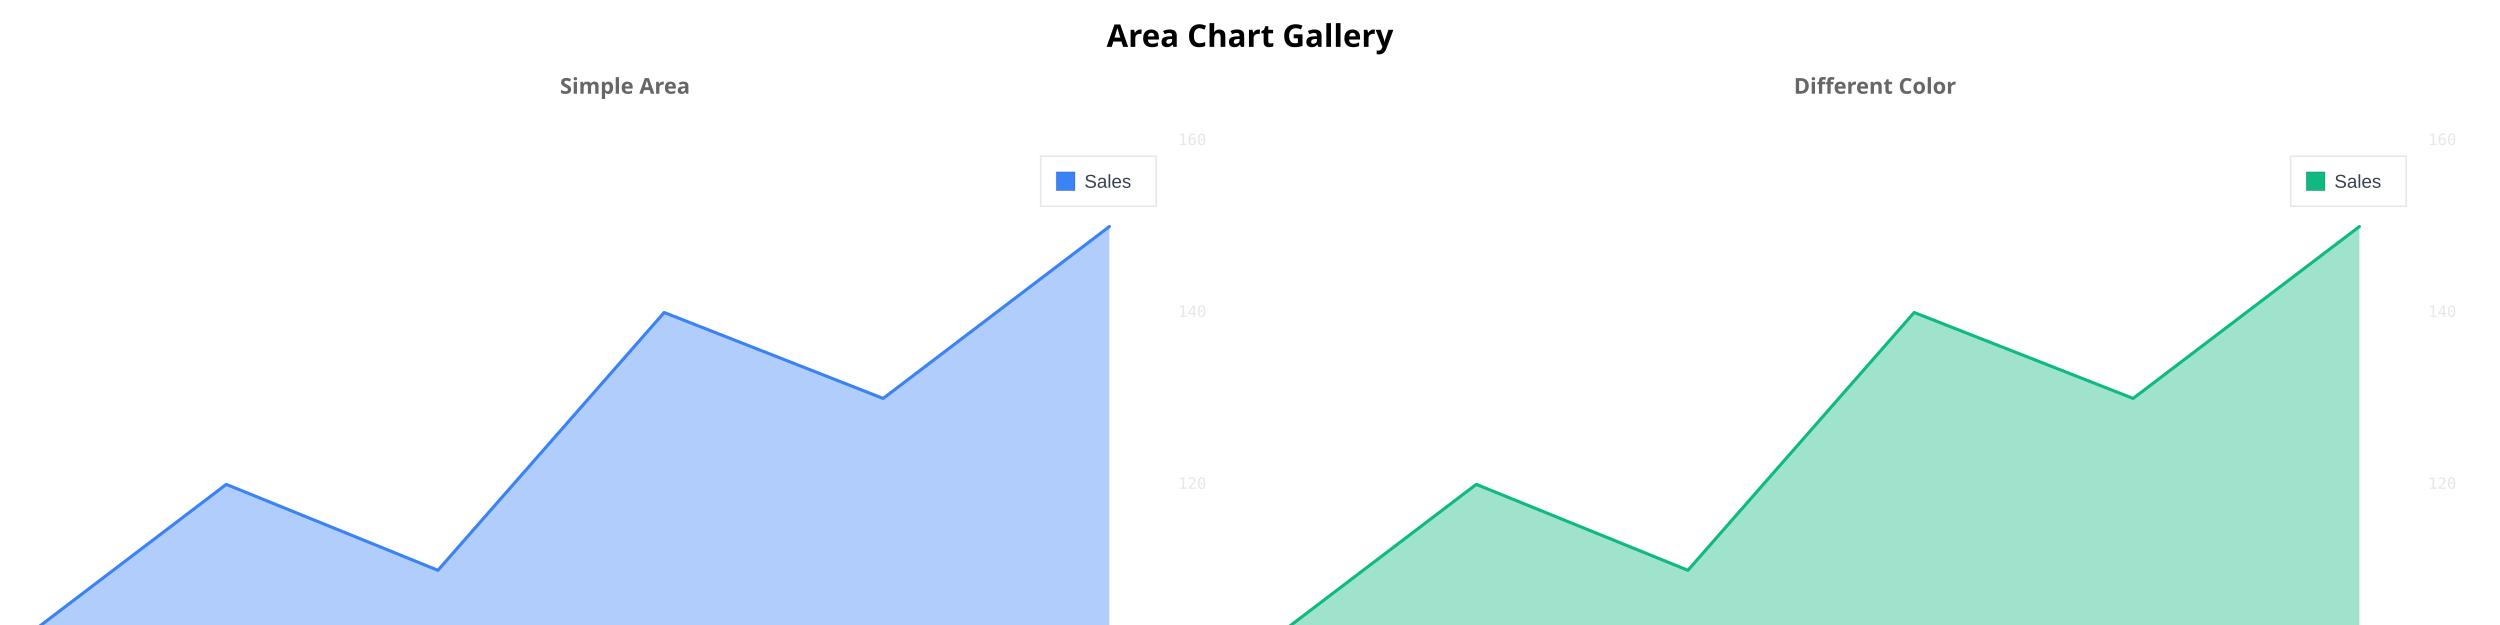
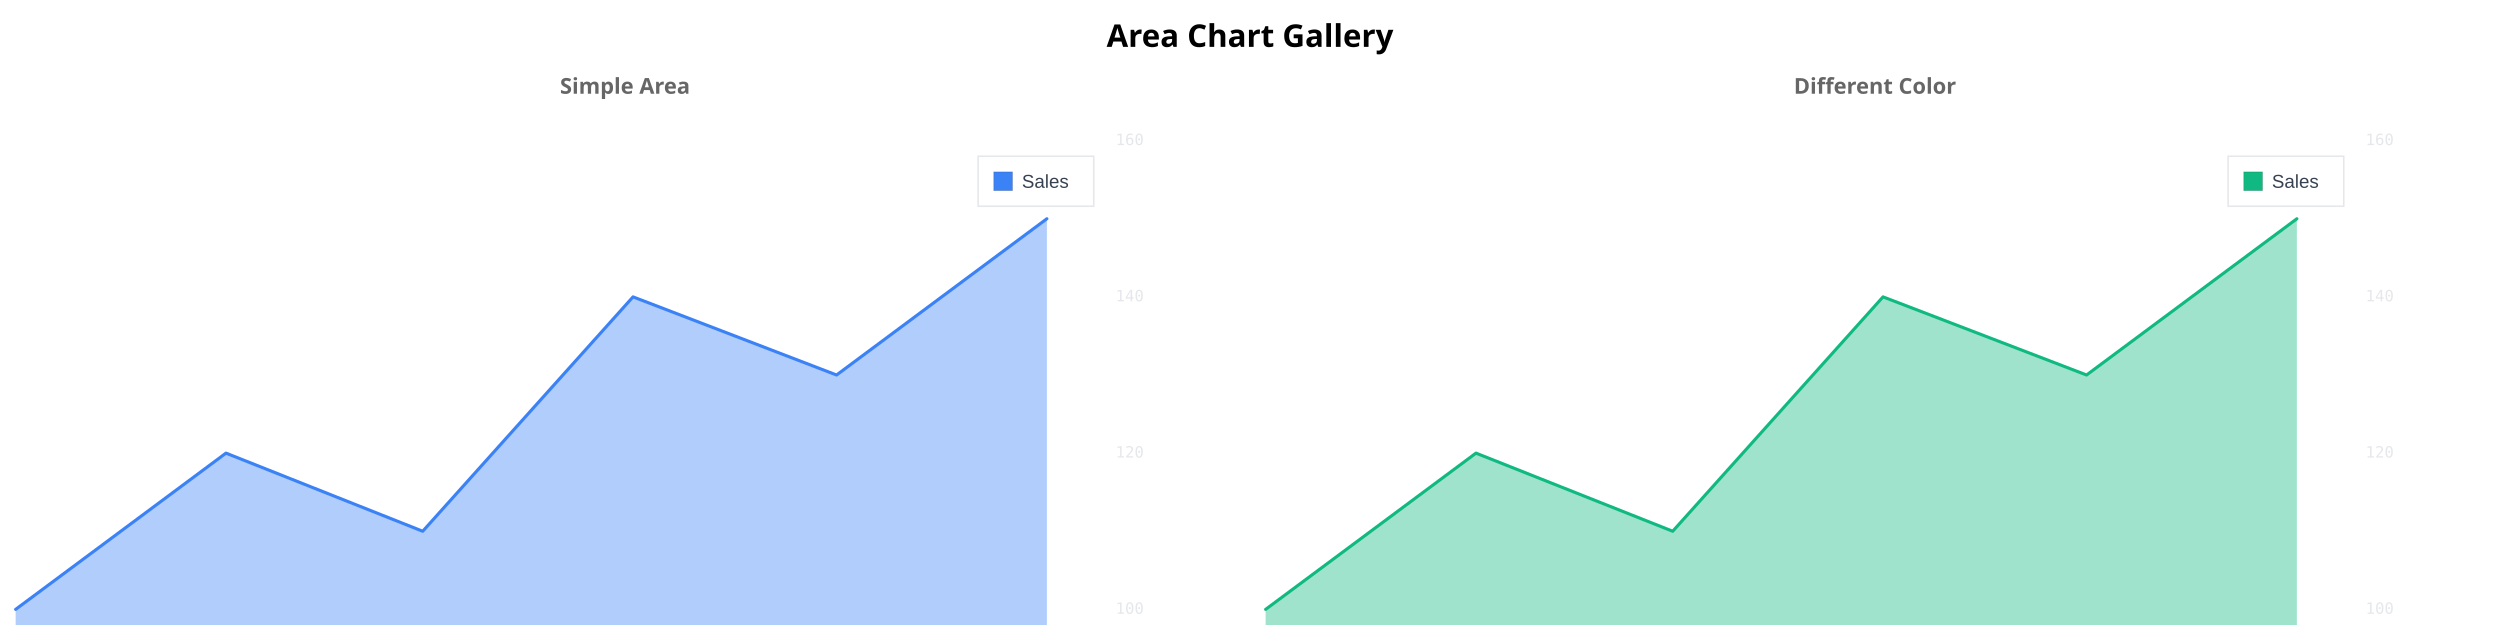
<svg xmlns="http://www.w3.org/2000/svg" width="1600" height="400" viewBox="0 0 1600 400">
  <rect x="0.00" y="0.00" width="1600.00" height="400.00" fill="#ffffff" />
  <text x="800.00" y="30.00" fill="#000000" text-anchor="middle" font-family="sans-serif" font-size="20.00px" font-weight="bold">Area Chart Gallery</text>
  <g transform="translate(0, 60)">
    <text x="400.00" y="0.00" fill="#666" text-anchor="middle" font-family="sans-serif" font-size="14.00px" font-weight="bold">Simple Area</text>
-     <g transform="translate(0, 30)">
+     <g transform="translate(10, 30)">
      <g transform="translate(0, 0)">
        <g class="axis axis-right">
-           <line x1="745.00" y1="330.00" x2="745.00" y2="0.00" stroke="rgba(255,255,255,0.1)" stroke-width="1.00" />
-           <line x1="745.00" y1="330.00" x2="751.00" y2="330.00" stroke="rgba(255,255,255,0.1)" stroke-width="1.00" />
-           <line x1="745.00" y1="330.00" x2="-5.00" y2="330.00" stroke="rgba(255,255,255,0.1)" stroke-width="1.00" />
-           <text x="754.00" y="330.00" fill="#E5E7EB" text-anchor="start" dominant-baseline="middle" font-family="monospace" font-size="10.00px">100</text>
-           <line x1="745.00" y1="220.00" x2="751.00" y2="220.00" stroke="rgba(255,255,255,0.1)" stroke-width="1.00" />
-           <line x1="745.00" y1="220.00" x2="-5.00" y2="220.00" stroke="rgba(255,255,255,0.1)" stroke-width="1.00" />
-           <text x="754.00" y="220.00" fill="#E5E7EB" text-anchor="start" dominant-baseline="middle" font-family="monospace" font-size="10.00px">120</text>
-           <line x1="745.00" y1="110.00" x2="751.00" y2="110.00" stroke="rgba(255,255,255,0.1)" stroke-width="1.00" />
-           <line x1="745.00" y1="110.00" x2="-5.00" y2="110.00" stroke="rgba(255,255,255,0.1)" stroke-width="1.00" />
-           <text x="754.00" y="110.00" fill="#E5E7EB" text-anchor="start" dominant-baseline="middle" font-family="monospace" font-size="10.00px">140</text>
-           <line x1="745.00" y1="0.00" x2="751.00" y2="0.00" stroke="rgba(255,255,255,0.1)" stroke-width="1.00" />
-           <line x1="745.00" y1="0.00" x2="-5.00" y2="0.00" stroke="rgba(255,255,255,0.1)" stroke-width="1.00" />
-           <text x="754.00" y="0.00" fill="#E5E7EB" text-anchor="start" dominant-baseline="middle" font-family="monospace" font-size="10.00px">160</text>
+           <line x1="695.00" y1="300.00" x2="695.00" y2="0.00" stroke="rgba(255,255,255,0.1)" stroke-width="1.00" />
+           <line x1="695.00" y1="300.00" x2="701.00" y2="300.00" stroke="rgba(255,255,255,0.1)" stroke-width="1.00" />
+           <line x1="695.00" y1="300.00" x2="-5.00" y2="300.00" stroke="rgba(255,255,255,0.1)" stroke-width="1.00" />
+           <text x="704.00" y="300.00" fill="#E5E7EB" text-anchor="start" dominant-baseline="middle" font-family="monospace" font-size="10.00px">100</text>
+           <line x1="695.00" y1="200.00" x2="701.00" y2="200.00" stroke="rgba(255,255,255,0.1)" stroke-width="1.00" />
+           <line x1="695.00" y1="200.00" x2="-5.00" y2="200.00" stroke="rgba(255,255,255,0.1)" stroke-width="1.00" />
+           <text x="704.00" y="200.00" fill="#E5E7EB" text-anchor="start" dominant-baseline="middle" font-family="monospace" font-size="10.00px">120</text>
+           <line x1="695.00" y1="100.00" x2="701.00" y2="100.00" stroke="rgba(255,255,255,0.1)" stroke-width="1.00" />
+           <line x1="695.00" y1="100.00" x2="-5.00" y2="100.00" stroke="rgba(255,255,255,0.1)" stroke-width="1.00" />
+           <text x="704.00" y="100.00" fill="#E5E7EB" text-anchor="start" dominant-baseline="middle" font-family="monospace" font-size="10.00px">140</text>
+           <line x1="695.00" y1="0.00" x2="701.00" y2="0.00" stroke="rgba(255,255,255,0.1)" stroke-width="1.00" />
+           <line x1="695.00" y1="0.00" x2="-5.00" y2="0.00" stroke="rgba(255,255,255,0.1)" stroke-width="1.00" />
+           <text x="704.00" y="0.00" fill="#E5E7EB" text-anchor="start" dominant-baseline="middle" font-family="monospace" font-size="10.00px">160</text>
        </g>
-         <path d="M 0.00 880.00 L 0.00 330.00 L 144.80 220.00 L 280.26 275.00 L 425.07 110.00 L 565.20 165.00 L 710.00 55.00 L 710.00 880.00 Z" fill="#3b82f6" fill-opacity="0.40" />
-         <path d="M 0.00 330.00 L 144.80 220.00 L 280.26 275.00 L 425.07 110.00 L 565.20 165.00 L 710.00 55.00" fill="none" stroke="#3b82f6" stroke-width="2.00" stroke-linecap="round" stroke-linejoin="round" />
+         <path d="M 0.00 800.00 L 0.00 300.00 L 134.61 200.00 L 260.53 250.00 L 395.13 100.00 L 525.39 150.00 L 660.00 50.00 L 660.00 800.00 Z" fill="#3b82f6" fill-opacity="0.40" />
+         <path d="M 0.00 300.00 L 134.61 200.00 L 260.53 250.00 L 395.13 100.00 L 525.39 150.00 L 660.00 50.00" fill="none" stroke="#3b82f6" stroke-width="2.00" stroke-linecap="round" stroke-linejoin="round" />
      </g>
-       <g class="legend" transform="translate(666.0,10.0)">
+       <g class="legend" transform="translate(616.0,10.0)">
        <rect x="0" y="0" width="74.0" height="32.0" fill="none" stroke="#e5e7eb" stroke-width="1.0" />
        <g transform="translate(10.0,10.0)">
          <rect width="12.0" height="12.0" fill="#3b82f6" stroke="#000" stroke-width="0.5" stroke-opacity="0.2" />
        </g>
        <text x="28.0" y="20.2" font-family="Arial, sans-serif" font-size="12.0" fill="#374151">Sales</text>
      </g>
    </g>
  </g>
  <g transform="translate(800, 60)">
    <text x="400.00" y="0.00" fill="#666" text-anchor="middle" font-family="sans-serif" font-size="14.00px" font-weight="bold">Different Color</text>
-     <g transform="translate(0, 30)">
+     <g transform="translate(10, 30)">
      <g transform="translate(0, 0)">
        <g class="axis axis-right">
-           <line x1="745.00" y1="330.00" x2="745.00" y2="0.00" stroke="rgba(255,255,255,0.1)" stroke-width="1.00" />
-           <line x1="745.00" y1="330.00" x2="751.00" y2="330.00" stroke="rgba(255,255,255,0.1)" stroke-width="1.00" />
-           <line x1="745.00" y1="330.00" x2="-5.00" y2="330.00" stroke="rgba(255,255,255,0.1)" stroke-width="1.00" />
-           <text x="754.00" y="330.00" fill="#E5E7EB" text-anchor="start" dominant-baseline="middle" font-family="monospace" font-size="10.00px">100</text>
-           <line x1="745.00" y1="220.00" x2="751.00" y2="220.00" stroke="rgba(255,255,255,0.1)" stroke-width="1.00" />
-           <line x1="745.00" y1="220.00" x2="-5.00" y2="220.00" stroke="rgba(255,255,255,0.1)" stroke-width="1.00" />
-           <text x="754.00" y="220.00" fill="#E5E7EB" text-anchor="start" dominant-baseline="middle" font-family="monospace" font-size="10.00px">120</text>
-           <line x1="745.00" y1="110.00" x2="751.00" y2="110.00" stroke="rgba(255,255,255,0.1)" stroke-width="1.00" />
-           <line x1="745.00" y1="110.00" x2="-5.00" y2="110.00" stroke="rgba(255,255,255,0.1)" stroke-width="1.00" />
-           <text x="754.00" y="110.00" fill="#E5E7EB" text-anchor="start" dominant-baseline="middle" font-family="monospace" font-size="10.00px">140</text>
-           <line x1="745.00" y1="0.00" x2="751.00" y2="0.00" stroke="rgba(255,255,255,0.1)" stroke-width="1.00" />
-           <line x1="745.00" y1="0.00" x2="-5.00" y2="0.00" stroke="rgba(255,255,255,0.1)" stroke-width="1.00" />
-           <text x="754.00" y="0.00" fill="#E5E7EB" text-anchor="start" dominant-baseline="middle" font-family="monospace" font-size="10.00px">160</text>
+           <line x1="695.00" y1="300.00" x2="695.00" y2="0.00" stroke="rgba(255,255,255,0.1)" stroke-width="1.00" />
+           <line x1="695.00" y1="300.00" x2="701.00" y2="300.00" stroke="rgba(255,255,255,0.1)" stroke-width="1.00" />
+           <line x1="695.00" y1="300.00" x2="-5.00" y2="300.00" stroke="rgba(255,255,255,0.1)" stroke-width="1.00" />
+           <text x="704.00" y="300.00" fill="#E5E7EB" text-anchor="start" dominant-baseline="middle" font-family="monospace" font-size="10.00px">100</text>
+           <line x1="695.00" y1="200.00" x2="701.00" y2="200.00" stroke="rgba(255,255,255,0.1)" stroke-width="1.00" />
+           <line x1="695.00" y1="200.00" x2="-5.00" y2="200.00" stroke="rgba(255,255,255,0.1)" stroke-width="1.00" />
+           <text x="704.00" y="200.00" fill="#E5E7EB" text-anchor="start" dominant-baseline="middle" font-family="monospace" font-size="10.00px">120</text>
+           <line x1="695.00" y1="100.00" x2="701.00" y2="100.00" stroke="rgba(255,255,255,0.1)" stroke-width="1.00" />
+           <line x1="695.00" y1="100.00" x2="-5.00" y2="100.00" stroke="rgba(255,255,255,0.1)" stroke-width="1.00" />
+           <text x="704.00" y="100.00" fill="#E5E7EB" text-anchor="start" dominant-baseline="middle" font-family="monospace" font-size="10.00px">140</text>
+           <line x1="695.00" y1="0.00" x2="701.00" y2="0.00" stroke="rgba(255,255,255,0.1)" stroke-width="1.00" />
+           <line x1="695.00" y1="0.00" x2="-5.00" y2="0.00" stroke="rgba(255,255,255,0.1)" stroke-width="1.00" />
+           <text x="704.00" y="0.00" fill="#E5E7EB" text-anchor="start" dominant-baseline="middle" font-family="monospace" font-size="10.00px">160</text>
        </g>
-         <path d="M 0.00 880.00 L 0.00 330.00 L 144.80 220.00 L 280.26 275.00 L 425.07 110.00 L 565.20 165.00 L 710.00 55.00 L 710.00 880.00 Z" fill="#10b981" fill-opacity="0.40" />
-         <path d="M 0.00 330.00 L 144.80 220.00 L 280.26 275.00 L 425.07 110.00 L 565.20 165.00 L 710.00 55.00" fill="none" stroke="#10b981" stroke-width="2.00" stroke-linecap="round" stroke-linejoin="round" />
+         <path d="M 0.00 800.00 L 0.00 300.00 L 134.61 200.00 L 260.53 250.00 L 395.13 100.00 L 525.39 150.00 L 660.00 50.00 L 660.00 800.00 Z" fill="#10b981" fill-opacity="0.40" />
+         <path d="M 0.00 300.00 L 134.61 200.00 L 260.53 250.00 L 395.13 100.00 L 525.39 150.00 L 660.00 50.00" fill="none" stroke="#10b981" stroke-width="2.00" stroke-linecap="round" stroke-linejoin="round" />
      </g>
-       <g class="legend" transform="translate(666.0,10.0)">
+       <g class="legend" transform="translate(616.0,10.0)">
        <rect x="0" y="0" width="74.0" height="32.0" fill="none" stroke="#e5e7eb" stroke-width="1.0" />
        <g transform="translate(10.0,10.0)">
          <rect width="12.0" height="12.0" fill="#10b981" stroke="#000" stroke-width="0.5" stroke-opacity="0.2" />
        </g>
        <text x="28.0" y="20.2" font-family="Arial, sans-serif" font-size="12.0" fill="#374151">Sales</text>
      </g>
    </g>
  </g>
</svg>
